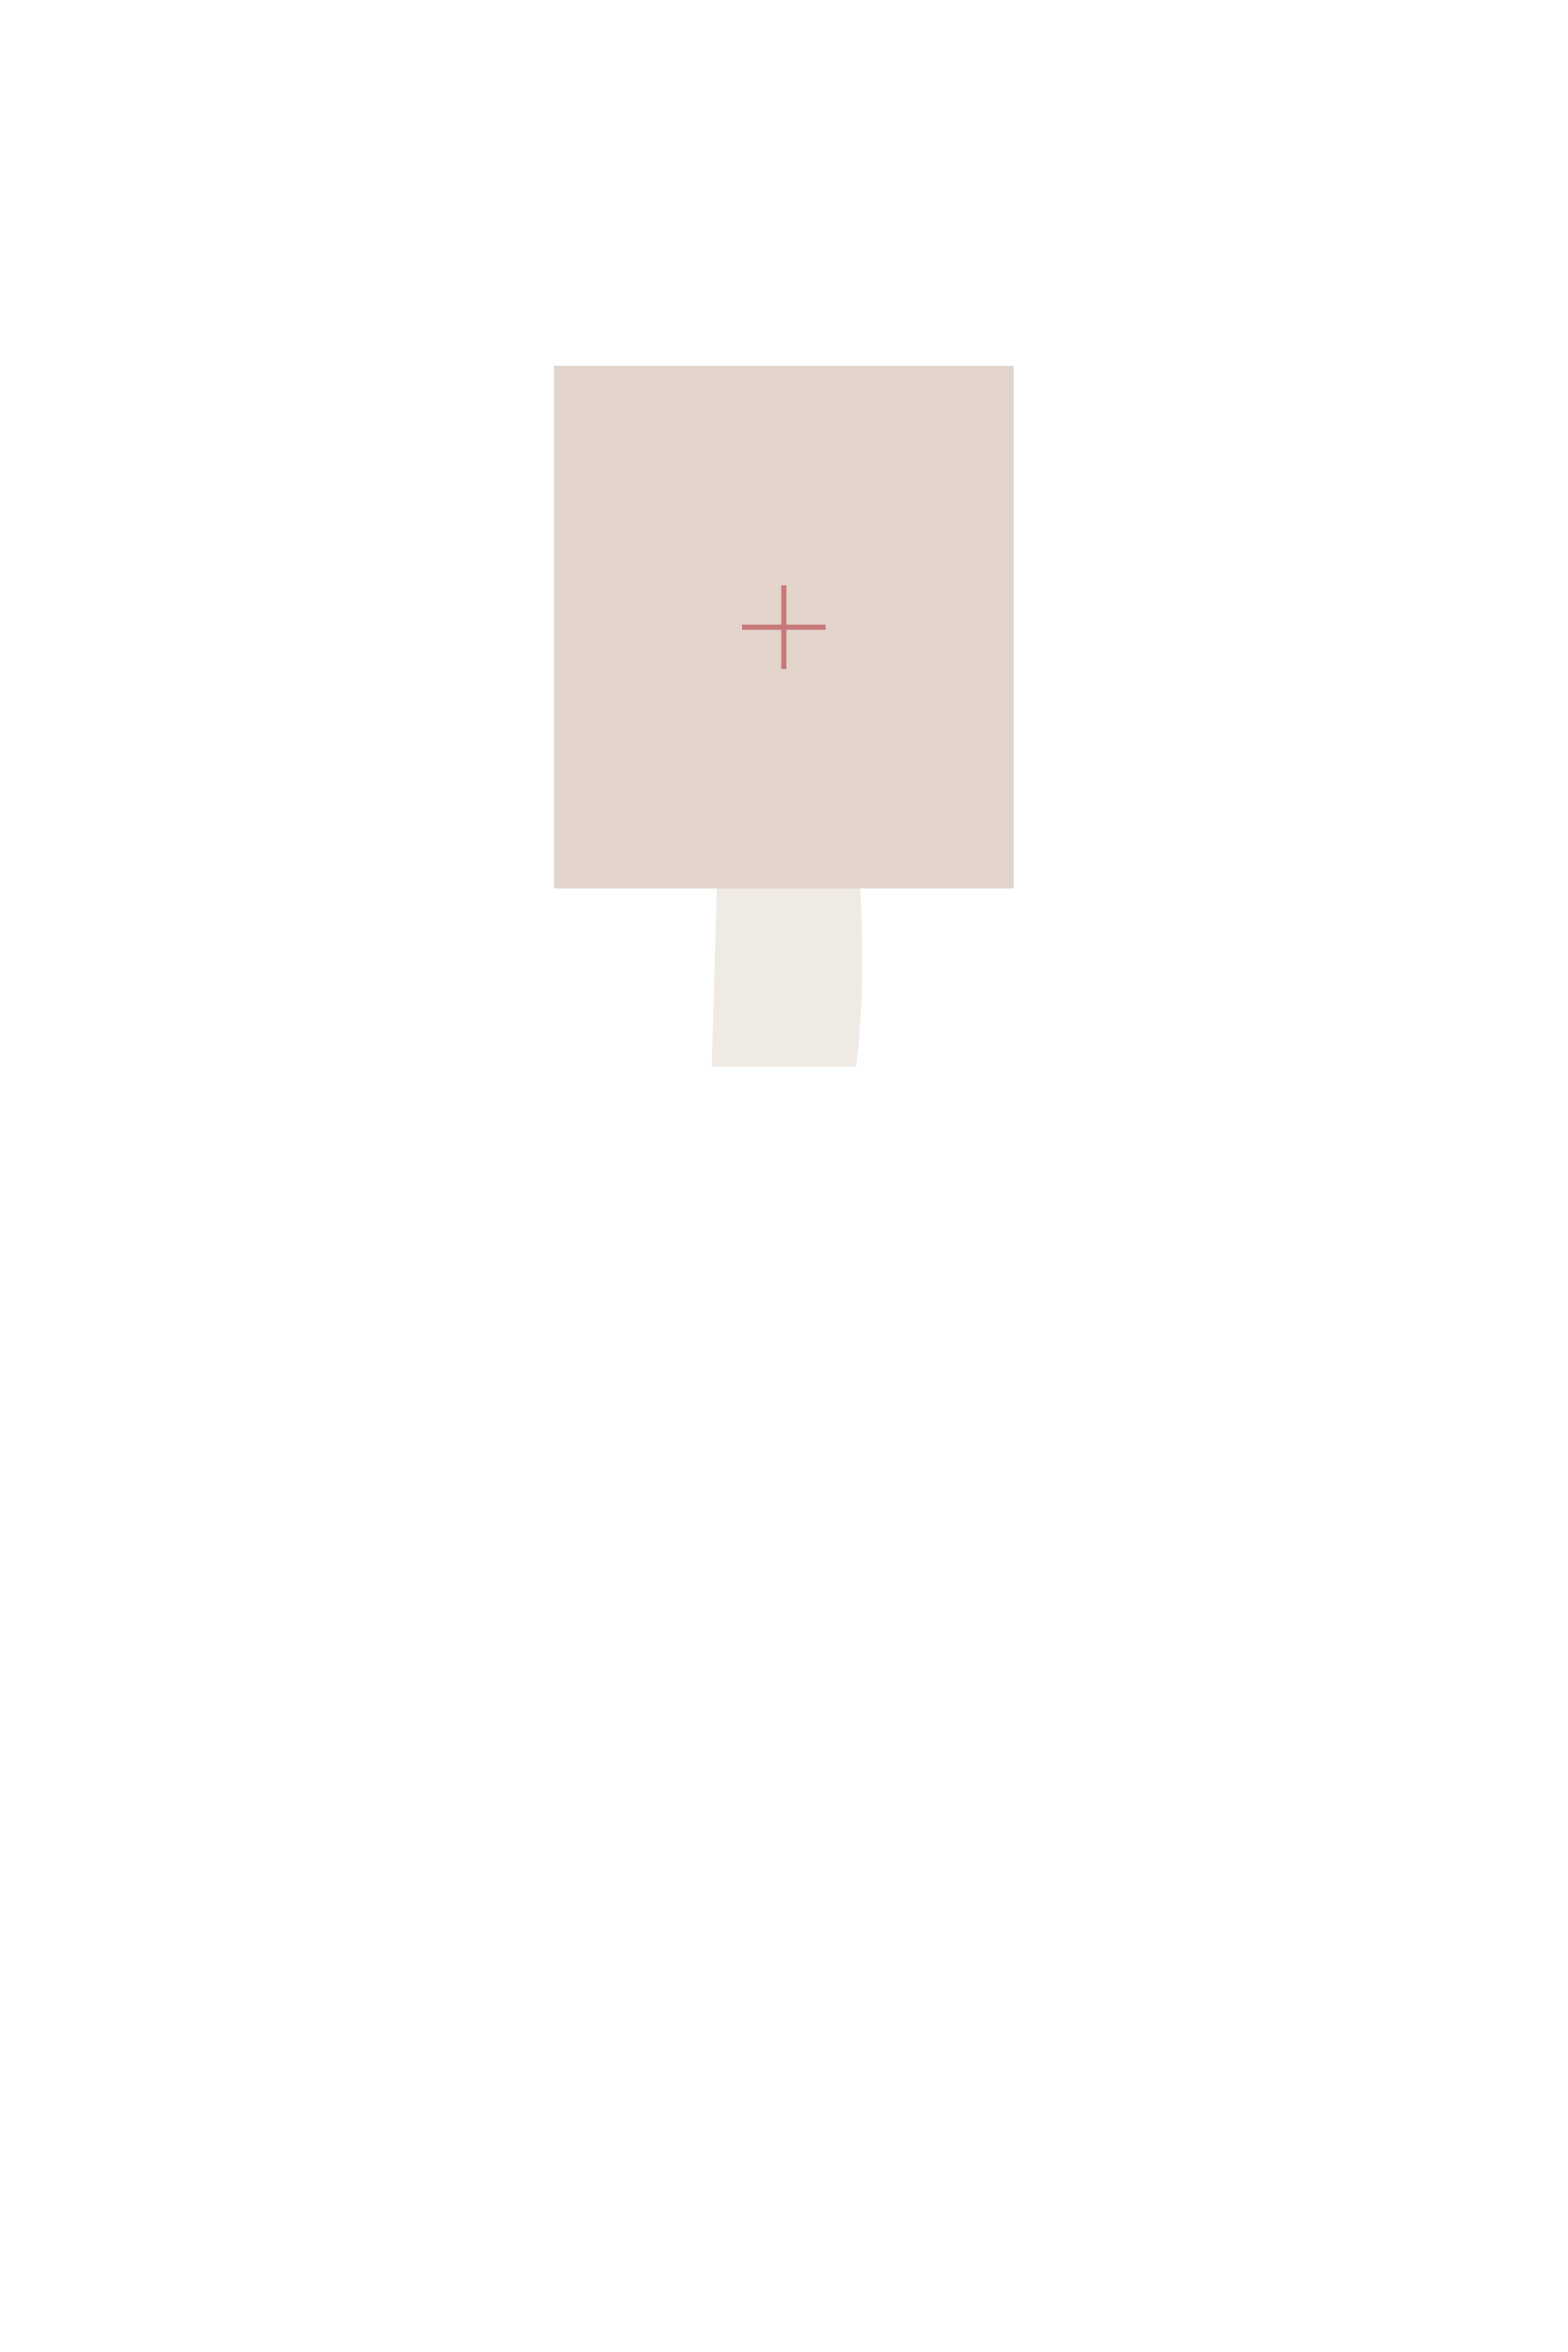
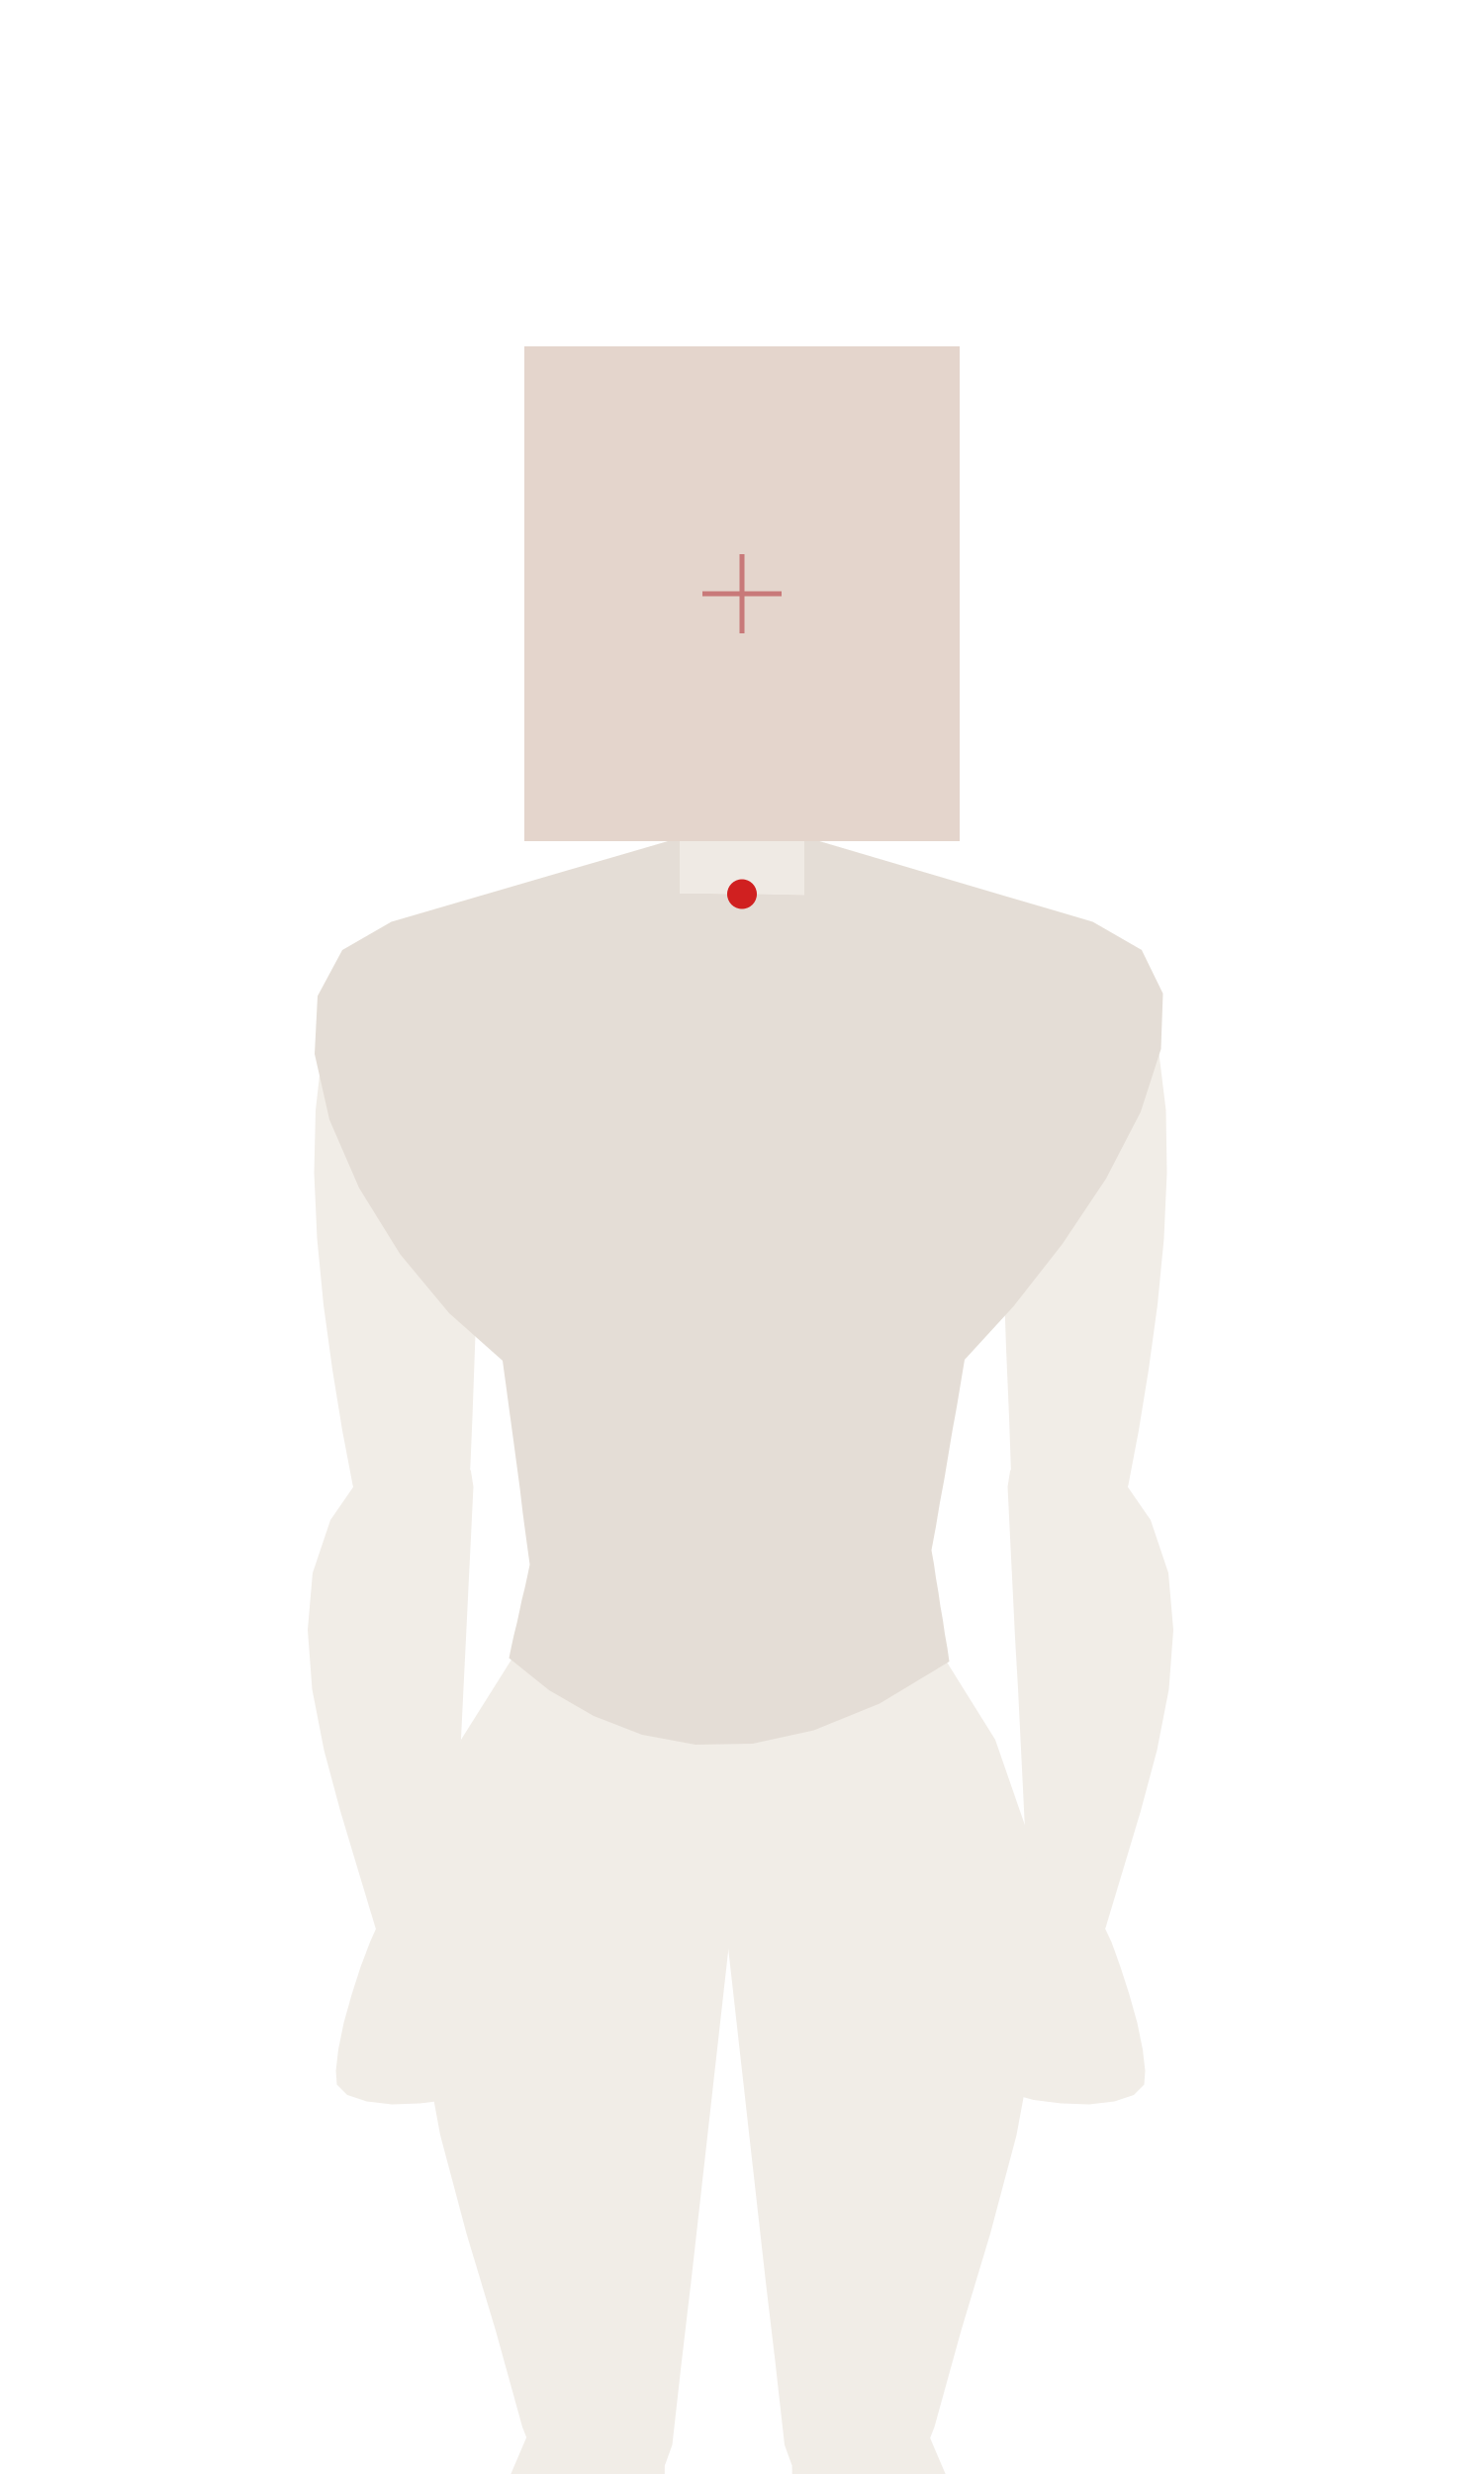
- <svg xmlns="http://www.w3.org/2000/svg" width="600" height="900" viewBox="-1.5 -1.2 3 4.5">
+ <svg xmlns="http://www.w3.org/2000/svg" width="600" height="1000" viewBox="-1.5 -1.2 3 5">
  <g id="guide" opacity="0.7">
-     <path d="M-0.138 0.841L-0.12 0.21L0.12 0.21L0.128 0.274L0.134 0.336L0.14 0.396L0.144 0.454L0.147 0.51L0.149 0.563L0.15 0.615L0.15 0.664L0.149 0.712L0.146 0.757L0.143 0.8L0.138 0.841Z" fill="#e8e1d9" />
+     <path d="M-0.787 1.801L-0.768 1.853L-0.738 1.892L-0.7 1.916L-0.66 1.926L-0.62 1.92L-0.586 1.898L-0.562 1.86L-0.551 1.805L-0.545 1.665L-0.54 1.525L-0.535 1.385L-0.529 1.245L-0.524 1.104L-0.519 0.964L-0.513 0.824L-0.508 0.684L-0.571 0.677L-0.626 0.678L-0.674 0.686L-0.716 0.703L-0.751 0.726L-0.78 0.755L-0.804 0.79L-0.822 0.831L-0.849 0.929L-0.862 1.044L-0.865 1.17L-0.859 1.303L-0.846 1.437L-0.828 1.568L-0.808 1.691Z" fill="#ebe5dd" />
+     <path d="M-0.765 1.775L-0.832 1.872L-0.868 1.979L-0.878 2.094L-0.869 2.214L-0.845 2.337L-0.812 2.46L-0.776 2.58L-0.741 2.696L-0.727 2.724L-0.706 2.74L-0.681 2.743L-0.654 2.735L-0.629 2.718L-0.607 2.692L-0.591 2.659L-0.584 2.62L-0.579 2.518L-0.573 2.416L-0.568 2.314L-0.563 2.212L-0.558 2.11L-0.553 2.008L-0.548 1.907L-0.543 1.805L-0.548 1.773L-0.564 1.748L-0.589 1.73L-0.621 1.721L-0.657 1.72L-0.695 1.728L-0.732 1.746Z" fill="#ebe5dd" />
+     <path d="M-0.72 2.667L-0.735 2.687L-0.752 2.725L-0.771 2.775L-0.789 2.831L-0.805 2.888L-0.816 2.942L-0.821 2.985L-0.819 3.013L-0.798 3.034L-0.759 3.047L-0.708 3.053L-0.651 3.051L-0.595 3.044L-0.545 3.03L-0.509 3.01L-0.491 2.985L-0.493 2.963L-0.5 2.925L-0.512 2.876L-0.527 2.822L-0.545 2.768L-0.562 2.72L-0.578 2.683L-0.592 2.662L-0.62 2.639L-0.643 2.627L-0.661 2.624L-0.676 2.627L-0.688 2.635L-0.699 2.646L-0.709 2.657Z" fill="#ebe5dd" />
+     <path d="M-0.431 3.715L-0.513 3.907L-0.554 4.093L-0.562 4.274L-0.544 4.45L-0.508 4.624L-0.461 4.795L-0.411 4.965L-0.364 5.135L-0.346 5.178L-0.318 5.202L-0.286 5.211L-0.251 5.208L-0.218 5.196L-0.19 5.176L-0.171 5.152L-0.164 5.127L-0.163 4.954L-0.162 4.781L-0.161 4.608L-0.16 4.435L-0.159 4.262L-0.158 4.089L-0.157 3.916L-0.156 3.743L-0.165 3.698L-0.191 3.665L-0.228 3.645L-0.272 3.638L-0.319 3.641L-0.364 3.655L-0.403 3.68Z" fill="#ebe5dd" />
+     <path d="M-0.326 5.147L-0.344 5.169L-0.364 5.191L-0.388 5.213L-0.415 5.234L-0.446 5.257L-0.481 5.281L-0.52 5.307L-0.563 5.336L-0.586 5.336L-0.607 5.339L-0.626 5.344L-0.641 5.353L-0.652 5.366L-0.658 5.384L-0.659 5.406L-0.654 5.434L-0.59 5.435L-0.527 5.437L-0.463 5.438L-0.399 5.44L-0.336 5.441L-0.272 5.442L-0.208 5.444L-0.144 5.445L-0.15 5.414L-0.155 5.382L-0.161 5.351L-0.166 5.32L-0.171 5.288L-0.177 5.257L-0.182 5.226L-0.188 5.194L-0.205 5.189L-0.222 5.183L-0.24 5.177L-0.257 5.171L-0.274 5.165L-0.292 5.159L-0.309 5.153Z" fill="#ebe5dd" />
+     <path d="M-0.444 2.119L-0.568 2.316L-0.636 2.515L-0.659 2.715L-0.647 2.915L-0.61 3.115L-0.557 3.314L-0.498 3.51L-0.444 3.705L-0.414 3.781L-0.372 3.828L-0.324 3.851L-0.274 3.854L-0.226 3.84L-0.185 3.814L-0.155 3.78L-0.141 3.741L-0.122 3.572L-0.102 3.403L-0.083 3.234L-0.064 3.065L-0.045 2.896L-0.026 2.727L-0.007 2.558L0.013 2.389L-0.023 2.304L-0.066 2.241L-0.116 2.196L-0.172 2.166L-0.234 2.146L-0.301 2.135L-0.371 2.127Z" fill="#ebe5dd" />
+     <path d="M0.375 3.715L0.457 3.907L0.499 4.093L0.507 4.274L0.489 4.45L0.453 4.624L0.406 4.795L0.355 4.965L0.309 5.135L0.291 5.178L0.263 5.202L0.231 5.211L0.196 5.208L0.163 5.196L0.135 5.176L0.116 5.152L0.108 5.127L0.108 4.954L0.107 4.781L0.106 4.608L0.105 4.435L0.104 4.262L0.103 4.089L0.102 3.916L0.101 3.743L0.11 3.698L0.135 3.665L0.173 3.645L0.217 3.638L0.264 3.641L0.309 3.655L0.348 3.68Z" fill="#ebe5dd" />
+     <path d="M0.271 5.147L0.288 5.169L0.309 5.191L0.333 5.213L0.36 5.234L0.391 5.257L0.426 5.281L0.465 5.307L0.508 5.336L0.531 5.336L0.552 5.339L0.571 5.344L0.586 5.353L0.597 5.366L0.603 5.384L0.604 5.406L0.599 5.434L0.535 5.435L0.471 5.437L0.408 5.438L0.344 5.44L0.28 5.441L0.217 5.442L0.153 5.444L0.089 5.445L0.095 5.414L0.1 5.382L0.105 5.351L0.111 5.32L0.116 5.288L0.122 5.257L0.127 5.226L0.132 5.194L0.15 5.189L0.167 5.183L0.185 5.177L0.202 5.171L0.219 5.165L0.237 5.159L0.254 5.153Z" fill="#ebe5dd" />
+     <path d="M0.389 2.119L0.512 2.316L0.581 2.515L0.604 2.715L0.592 2.915L0.555 3.115L0.502 3.314L0.443 3.51L0.389 3.705L0.359 3.781L0.317 3.828L0.269 3.851L0.218 3.854L0.17 3.84L0.129 3.814L0.1 3.78L0.086 3.741L0.067 3.572L0.047 3.403L0.028 3.234L0.009 3.065L-0.01 2.896L-0.029 2.727L-0.049 2.558L-0.068 2.389L-0.033 2.304L0.01 2.241L0.061 2.196L0.117 2.166L0.179 2.146L0.245 2.135L0.316 2.127Z" fill="#ebe5dd" />
+     <path d="M0.781 1.801L0.762 1.853L0.732 1.892L0.694 1.916L0.654 1.926L0.614 1.92L0.58 1.898L0.556 1.86L0.545 1.805L0.54 1.665L0.534 1.525L0.529 1.385L0.524 1.245L0.518 1.104L0.513 0.964L0.507 0.824L0.502 0.684L0.565 0.677L0.62 0.678L0.669 0.686L0.71 0.703L0.745 0.726L0.774 0.755L0.798 0.79L0.816 0.831L0.843 0.929L0.857 1.044L0.859 1.17L0.853 1.303L0.84 1.437L0.822 1.568L0.802 1.691Z" fill="#ebe5dd" />
+     <path d="M0.759 1.775L0.826 1.872L0.862 1.979L0.872 2.094L0.863 2.214L0.839 2.337L0.806 2.46L0.77 2.58L0.735 2.696L0.721 2.724L0.7 2.74L0.675 2.743L0.649 2.735L0.623 2.718L0.601 2.692L0.585 2.659L0.578 2.62L0.573 2.518L0.568 2.416L0.563 2.314L0.558 2.212L0.552 2.11L0.547 2.008L0.542 1.907L0.537 1.805L0.542 1.773L0.558 1.748L0.583 1.73L0.615 1.721L0.651 1.72L0.689 1.728L0.726 1.746Z" fill="#ebe5dd" />
+     <path d="M0.714 2.667L0.729 2.687L0.747 2.725L0.765 2.775L0.783 2.831L0.799 2.888L0.81 2.942L0.815 2.985L0.813 3.013L0.792 3.034L0.753 3.047L0.702 3.053L0.645 3.051L0.589 3.044L0.539 3.03L0.503 3.01L0.485 2.985L0.487 2.963L0.494 2.925L0.506 2.876L0.522 2.822L0.539 2.768L0.556 2.72L0.573 2.683L0.586 2.662L0.615 2.639L0.637 2.627L0.655 2.624L0.67 2.627L0.682 2.635L0.693 2.646L0.703 2.657Z" fill="#ebe5dd" />
+     <path d="M0.709 0.663L0.621 0.637L0.532 0.611L0.444 0.585L0.356 0.559L0.268 0.533L0.18 0.507L0.092 0.481L0.004 0.455L-0.085 0.481L-0.174 0.507L-0.263 0.533L-0.353 0.559L-0.442 0.585L-0.531 0.611L-0.62 0.637L-0.709 0.663L-0.808 0.72L-0.858 0.813L-0.864 0.93L-0.834 1.063L-0.774 1.201L-0.691 1.335L-0.592 1.454L-0.484 1.55L-0.477 1.601L-0.47 1.653L-0.463 1.704L-0.456 1.756L-0.449 1.808L-0.443 1.859L-0.436 1.911L-0.429 1.962L-0.434 1.986L-0.439 2.009L-0.445 2.033L-0.45 2.057L-0.455 2.08L-0.461 2.104L-0.466 2.127L-0.471 2.151L-0.39 2.216L-0.3 2.268L-0.202 2.306L-0.094 2.326L0.021 2.324L0.145 2.297L0.278 2.243L0.419 2.158L0.415 2.13L0.41 2.102L0.406 2.074L0.401 2.046L0.397 2.018L0.392 1.989L0.388 1.961L0.383 1.933L0.392 1.885L0.4 1.837L0.409 1.789L0.417 1.741L0.425 1.693L0.434 1.644L0.442 1.596L0.45 1.548L0.549 1.44L0.647 1.315L0.736 1.182L0.806 1.047L0.847 0.92L0.851 0.808L0.808 0.72Z" fill="#d9cfc4" />
+     <path d="M0.126 0.609L0.126 0.558L0.126 0.508L0.126 0.458L0.126 0.408L0.126 0.358L0.126 0.308L0.126 0.258L0.126 0.208L0.095 0.208L0.063 0.209L0.032 0.209L0 0.21L-0.032 0.211L-0.063 0.211L-0.095 0.212L-0.126 0.212L-0.126 0.262L-0.126 0.311L-0.126 0.36L-0.126 0.409L-0.126 0.458L-0.126 0.507L-0.126 0.557L-0.126 0.606L-0.095 0.606L-0.063 0.606L-0.032 0.607L0 0.607L0.032 0.607L0.063 0.608L0.095 0.608Z" fill="#e8e1d9" />
    <path d="M-0.44 -0.5L0.44 -0.5L0.44 0.5L-0.44 0.5Z" fill="#d9c3b6" />
    <path d="M-0.08 0H0.08M0 -0.08V0.08" stroke="#b04040" stroke-width="0.01" fill="none" />
  </g>
+   <g id="hair-body" />
  <g id="back" />
  <g id="head" />
  <g id="mouth-1" />
  <g id="mouth-2" />
  <g id="mouth-3" />
+   <g id="anchors">
+     <circle id="nape" cx="0" cy="0.607" r="0.03" fill="#d02020" />
+   </g>
</svg>
